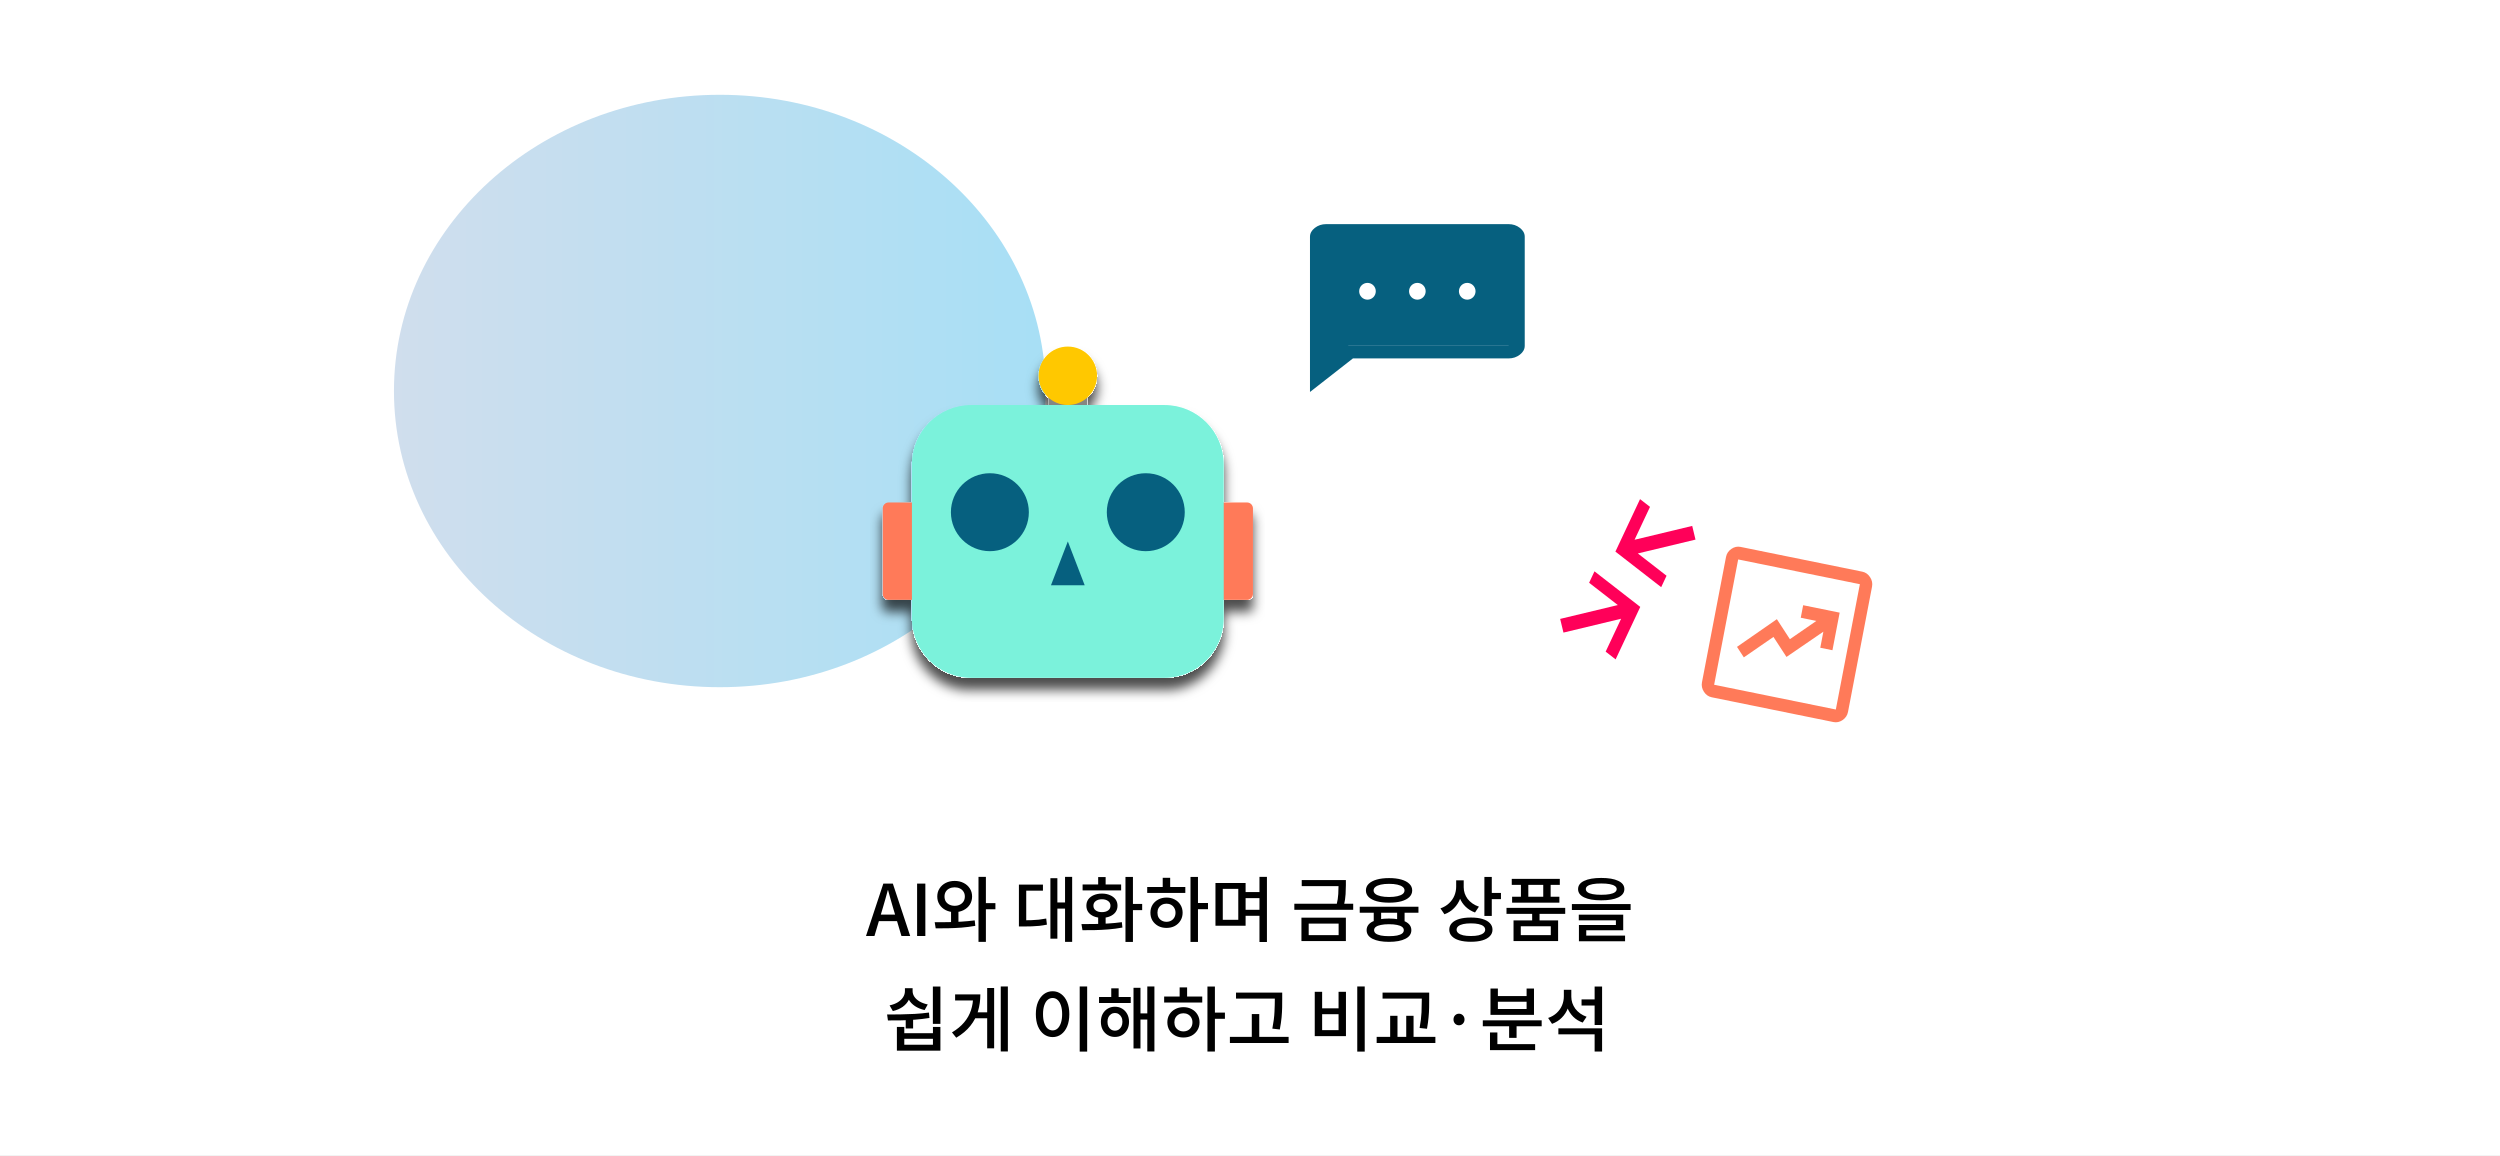
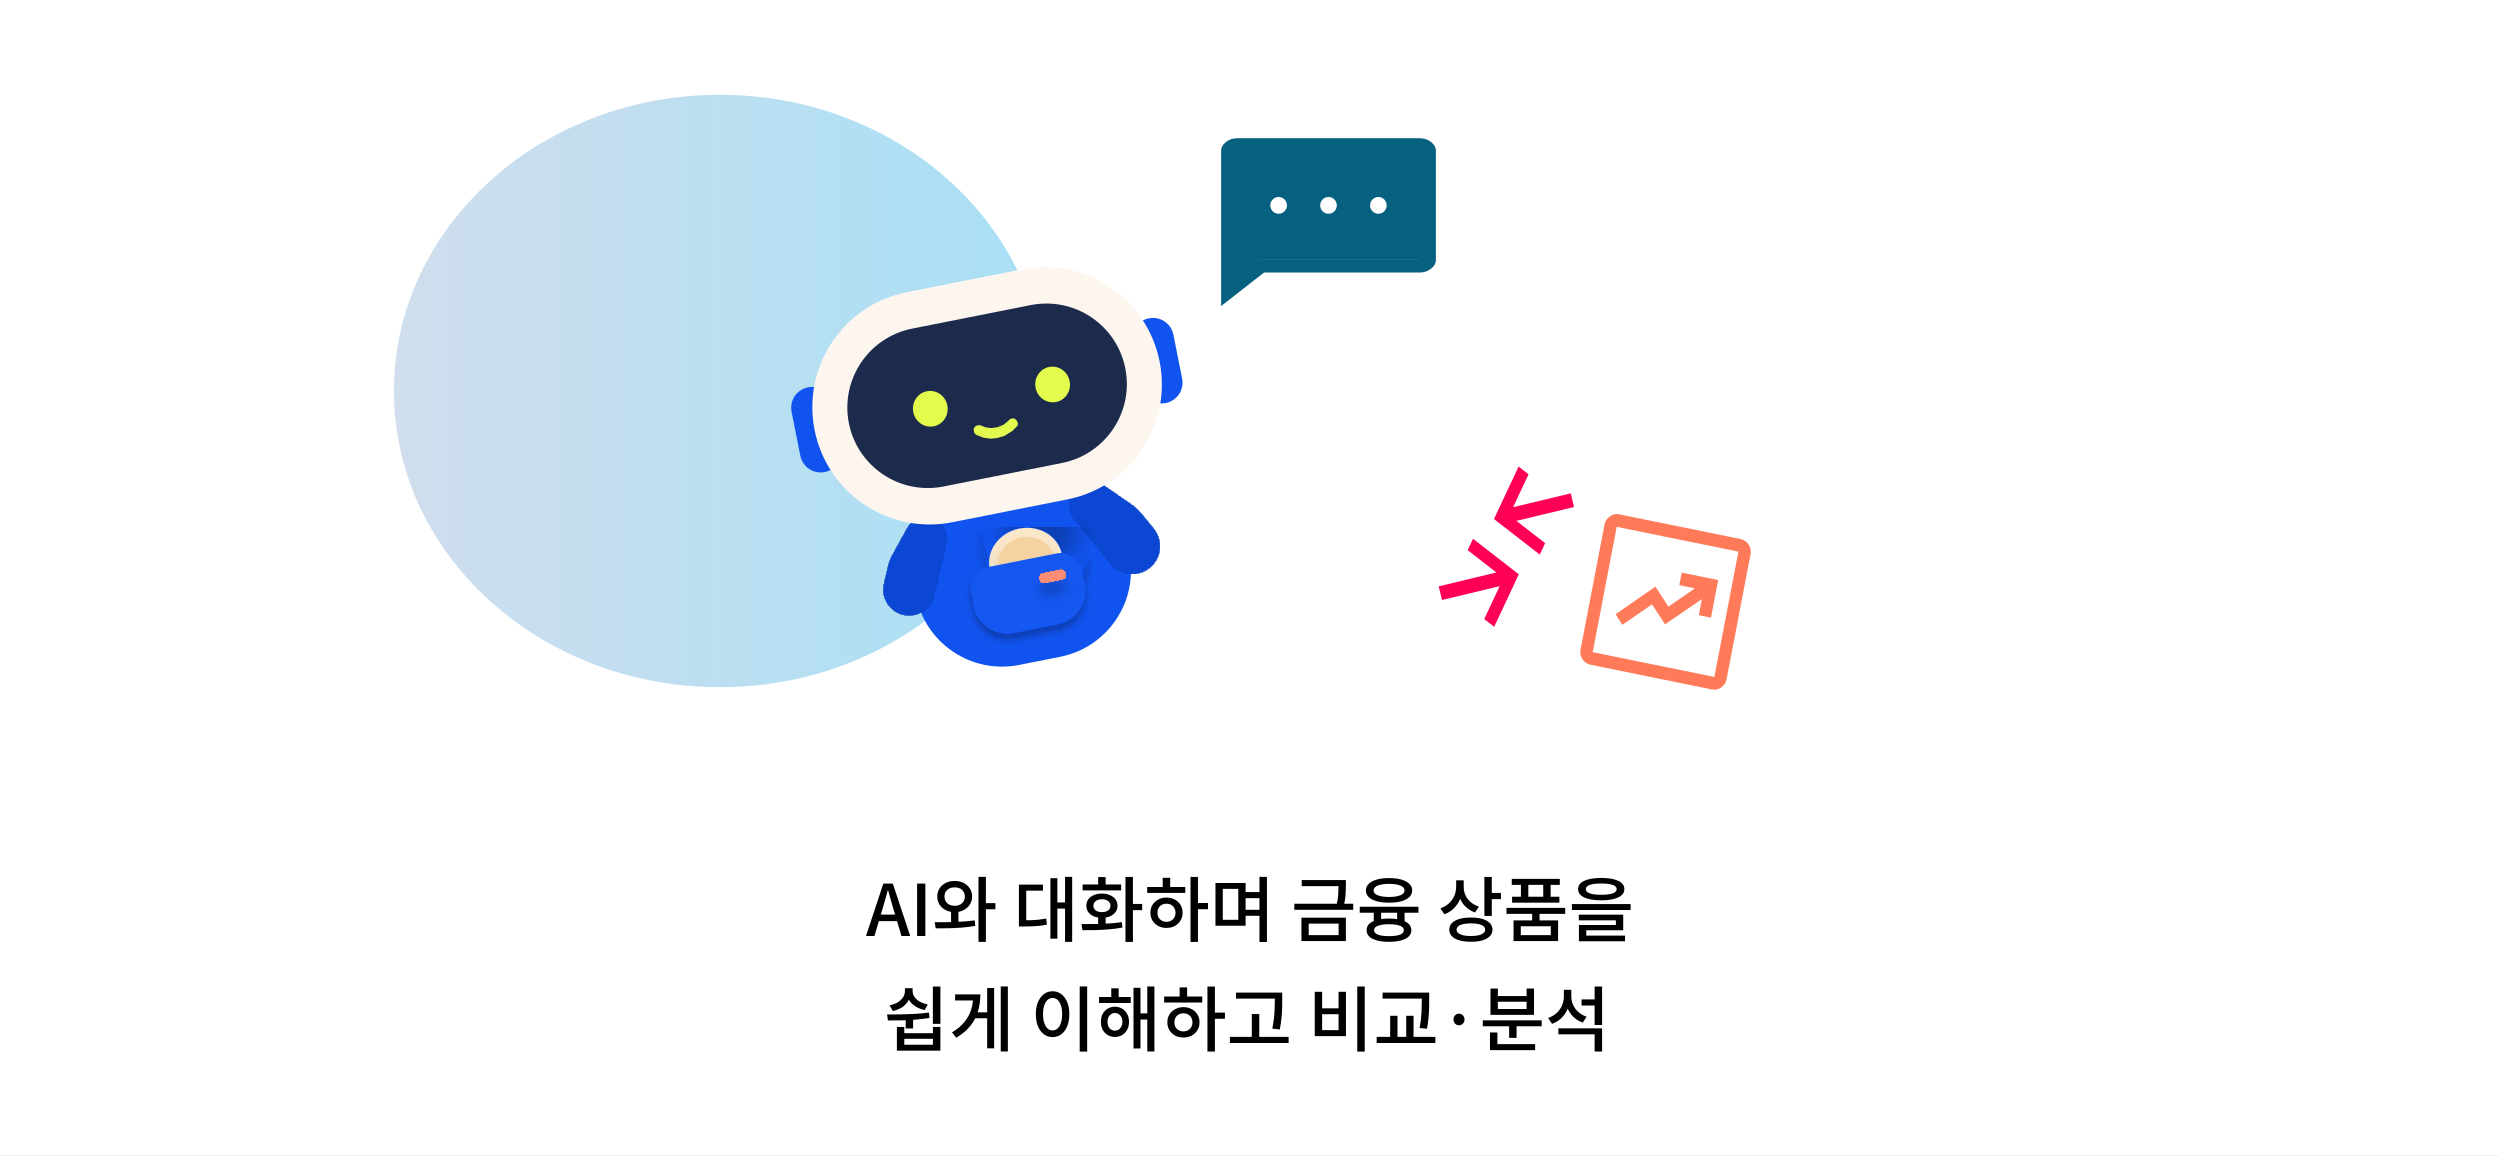
<svg xmlns="http://www.w3.org/2000/svg" width="844" height="390" viewBox="0 0 844 390" fill="none">
  <g clip-path="url(#clip0_927_488)">
    <rect width="390" height="844" transform="translate(0 390) rotate(-90)" fill="white" />
    <ellipse cx="243" cy="132" rx="100" ry="110" transform="rotate(90 243 132)" fill="url(#paint0_linear_927_488)" />
    <path d="M292.355 316L298.211 298.312L301.427 298.312L307.283 316L304.331 316L301.475 306.4C301.187 305.44 300.907 304.472 300.635 303.496C300.363 302.504 300.091 301.512 299.819 300.52L299.723 300.52C299.467 301.528 299.195 302.52 298.907 303.496C298.635 304.472 298.355 305.44 298.067 306.4L295.211 316L292.355 316ZM295.667 310.984L295.667 308.776L303.923 308.776L303.923 310.984L295.667 310.984ZM309.613 316L309.613 298.312L312.397 298.312L312.397 316L309.613 316ZM321.075 307.144L323.571 307.144L323.571 312.352L321.075 312.352L321.075 307.144ZM322.299 297.4C323.419 297.4 324.419 297.624 325.299 298.072C326.195 298.52 326.899 299.144 327.411 299.944C327.923 300.728 328.179 301.632 328.179 302.656C328.179 303.68 327.923 304.592 327.411 305.392C326.899 306.192 326.195 306.816 325.299 307.264C324.419 307.712 323.419 307.936 322.299 307.936C321.179 307.936 320.171 307.712 319.275 307.264C318.395 306.816 317.699 306.192 317.187 305.392C316.675 304.592 316.419 303.68 316.419 302.656C316.419 301.632 316.675 300.728 317.187 299.944C317.699 299.144 318.395 298.52 319.275 298.072C320.171 297.624 321.179 297.4 322.299 297.4ZM322.299 299.56C321.643 299.56 321.051 299.688 320.523 299.944C320.011 300.184 319.603 300.544 319.299 301.024C319.011 301.488 318.867 302.032 318.867 302.656C318.867 303.296 319.011 303.856 319.299 304.336C319.603 304.8 320.011 305.16 320.523 305.416C321.051 305.672 321.643 305.8 322.299 305.8C322.955 305.8 323.539 305.672 324.051 305.416C324.563 305.16 324.971 304.8 325.275 304.336C325.579 303.856 325.731 303.296 325.731 302.656C325.731 302.032 325.579 301.488 325.275 301.024C324.971 300.544 324.563 300.184 324.051 299.944C323.539 299.688 322.955 299.56 322.299 299.56ZM330.339 296.032L332.835 296.032L332.835 317.968L330.339 317.968L330.339 296.032ZM332.091 304.888L336.051 304.888L336.051 306.976L332.091 306.976L332.091 304.888ZM315.891 313.408L315.555 311.344C316.835 311.344 318.243 311.336 319.779 311.32C321.315 311.304 322.875 311.248 324.459 311.152C326.059 311.056 327.595 310.912 329.067 310.72L329.259 312.568C327.723 312.84 326.163 313.04 324.579 313.168C323.011 313.28 321.483 313.352 319.995 313.384C318.507 313.4 317.139 313.408 315.891 313.408ZM359.56 296.032L361.96 296.032L361.96 317.968L359.56 317.968L359.56 296.032ZM356.2 304.672L360.184 304.672L360.184 306.736L356.2 306.736L356.2 304.672ZM354.616 296.488L356.968 296.488L356.968 316.888L354.616 316.888L354.616 296.488ZM343.984 310.696L345.448 310.696C346.456 310.696 347.384 310.68 348.232 310.648C349.08 310.616 349.904 310.56 350.704 310.48C351.52 310.384 352.352 310.256 353.2 310.096L353.44 312.16C352.56 312.336 351.704 312.472 350.872 312.568C350.04 312.648 349.184 312.704 348.304 312.736C347.44 312.768 346.488 312.784 345.448 312.784L343.984 312.784L343.984 310.696ZM343.984 298.648L352.096 298.648L352.096 300.688L346.456 300.688L346.456 311.656L343.984 311.656L343.984 298.648ZM370.742 309.088L373.262 309.088L373.262 312.64L370.742 312.64L370.742 309.088ZM379.958 296.056L382.478 296.056L382.478 317.992L379.958 317.992L379.958 296.056ZM381.638 305.176L385.598 305.176L385.598 307.264L381.638 307.264L381.638 305.176ZM365.438 314.032L365.102 311.968C366.398 311.968 367.814 311.96 369.35 311.944C370.886 311.928 372.462 311.872 374.078 311.776C375.694 311.68 377.246 311.528 378.734 311.32L378.926 313.144C377.374 313.432 375.798 313.64 374.198 313.768C372.598 313.896 371.054 313.976 369.566 314.008C368.078 314.024 366.702 314.032 365.438 314.032ZM365.486 298.6L378.494 298.6L378.494 300.592L365.486 300.592L365.486 298.6ZM372.014 301.672C373.038 301.672 373.942 301.848 374.726 302.2C375.526 302.536 376.15 303.008 376.598 303.616C377.046 304.224 377.27 304.944 377.27 305.776C377.27 306.592 377.046 307.312 376.598 307.936C376.15 308.544 375.526 309.016 374.726 309.352C373.942 309.688 373.038 309.856 372.014 309.856C370.974 309.856 370.054 309.688 369.254 309.352C368.47 309.016 367.854 308.544 367.406 307.936C366.974 307.312 366.758 306.592 366.758 305.776C366.758 304.944 366.974 304.224 367.406 303.616C367.854 303.008 368.47 302.536 369.254 302.2C370.054 301.848 370.974 301.672 372.014 301.672ZM372.014 303.592C371.15 303.592 370.454 303.792 369.926 304.192C369.398 304.576 369.134 305.104 369.134 305.776C369.134 306.448 369.398 306.976 369.926 307.36C370.454 307.744 371.15 307.936 372.014 307.936C372.878 307.936 373.574 307.744 374.102 307.36C374.63 306.976 374.894 306.448 374.894 305.776C374.894 305.104 374.63 304.576 374.102 304.192C373.574 303.792 372.878 303.592 372.014 303.592ZM370.742 296.104L373.262 296.104L373.262 300.016L370.742 300.016L370.742 296.104ZM401.916 296.056L404.436 296.056L404.436 317.992L401.916 317.992L401.916 296.056ZM403.86 304.864L407.82 304.864L407.82 306.952L403.86 306.952L403.86 304.864ZM387.3 299.44L400.164 299.44L400.164 301.456L387.3 301.456L387.3 299.44ZM393.828 303.016C394.868 303.016 395.796 303.24 396.612 303.688C397.428 304.12 398.068 304.72 398.532 305.488C399.012 306.256 399.252 307.136 399.252 308.128C399.252 309.136 399.012 310.024 398.532 310.792C398.068 311.56 397.428 312.168 396.612 312.616C395.796 313.048 394.86 313.264 393.804 313.264C392.764 313.264 391.836 313.048 391.02 312.616C390.204 312.168 389.556 311.56 389.076 310.792C388.612 310.024 388.38 309.136 388.38 308.128C388.38 307.136 388.612 306.256 389.076 305.488C389.556 304.72 390.204 304.12 391.02 303.688C391.836 303.24 392.772 303.016 393.828 303.016ZM393.804 305.08C393.228 305.08 392.708 305.208 392.244 305.464C391.78 305.72 391.412 306.08 391.14 306.544C390.884 306.992 390.756 307.52 390.756 308.128C390.756 308.752 390.884 309.296 391.14 309.76C391.412 310.208 391.78 310.56 392.244 310.816C392.708 311.072 393.228 311.2 393.804 311.2C394.396 311.2 394.916 311.072 395.364 310.816C395.828 310.56 396.188 310.208 396.444 309.76C396.716 309.296 396.852 308.752 396.852 308.128C396.852 307.52 396.716 306.992 396.444 306.544C396.188 306.08 395.828 305.72 395.364 305.464C394.916 305.208 394.396 305.08 393.804 305.08ZM392.532 296.344L395.052 296.344L395.052 300.28L392.532 300.28L392.532 296.344ZM419.675 301.168L426.107 301.168L426.107 303.208L419.675 303.208L419.675 301.168ZM419.675 307.144L426.107 307.144L426.107 309.184L419.675 309.184L419.675 307.144ZM410.339 298.096L420.515 298.096L420.515 312.52L410.339 312.52L410.339 298.096ZM418.043 300.088L412.811 300.088L412.811 310.528L418.043 310.528L418.043 300.088ZM425.195 296.032L427.715 296.032L427.715 318.016L425.195 318.016L425.195 296.032ZM439.463 297.112L453.479 297.112L453.479 299.152L439.463 299.152L439.463 297.112ZM436.967 305.104L456.839 305.104L456.839 307.144L436.967 307.144L436.967 305.104ZM451.895 297.112L454.367 297.112L454.367 298.792C454.367 299.736 454.335 300.76 454.271 301.864C454.223 302.952 454.031 304.232 453.695 305.704L451.199 305.632C451.551 304.176 451.751 302.904 451.799 301.816C451.863 300.728 451.895 299.72 451.895 298.792L451.895 297.112ZM439.367 309.808L454.367 309.808L454.367 317.704L439.367 317.704L439.367 309.808ZM451.919 311.8L441.815 311.8L441.815 315.712L451.919 315.712L451.919 311.8ZM463.773 307.216L466.269 307.216L466.269 311.56L463.773 311.56L463.773 307.216ZM471.669 307.216L474.189 307.216L474.189 311.56L471.669 311.56L471.669 307.216ZM459.045 306.112L478.869 306.112L478.869 308.128L459.045 308.128L459.045 306.112ZM468.909 310.096C471.277 310.096 473.125 310.44 474.453 311.128C475.797 311.8 476.469 312.768 476.469 314.032C476.469 315.296 475.797 316.264 474.453 316.936C473.125 317.624 471.277 317.968 468.909 317.968C466.557 317.968 464.709 317.624 463.365 316.936C462.037 316.264 461.373 315.296 461.373 314.032C461.373 312.768 462.037 311.8 463.365 311.128C464.709 310.44 466.557 310.096 468.909 310.096ZM468.909 312.016C467.853 312.016 466.949 312.096 466.197 312.256C465.445 312.4 464.869 312.624 464.469 312.928C464.085 313.216 463.893 313.584 463.893 314.032C463.893 314.48 464.085 314.856 464.469 315.16C464.869 315.448 465.445 315.672 466.197 315.832C466.949 315.976 467.853 316.048 468.909 316.048C469.997 316.048 470.909 315.976 471.645 315.832C472.397 315.672 472.965 315.448 473.349 315.16C473.733 314.856 473.925 314.48 473.925 314.032C473.925 313.584 473.733 313.216 473.349 312.928C472.965 312.624 472.397 312.4 471.645 312.256C470.909 312.096 469.997 312.016 468.909 312.016ZM468.957 296.44C470.557 296.44 471.941 296.608 473.109 296.944C474.277 297.28 475.173 297.76 475.797 298.384C476.437 298.992 476.757 299.736 476.757 300.616C476.757 301.48 476.437 302.224 475.797 302.848C475.173 303.456 474.277 303.928 473.109 304.264C471.941 304.584 470.557 304.744 468.957 304.744C467.357 304.744 465.965 304.584 464.781 304.264C463.613 303.928 462.709 303.456 462.069 302.848C461.445 302.224 461.133 301.48 461.133 300.616C461.133 299.736 461.445 298.992 462.069 298.384C462.709 297.76 463.613 297.28 464.781 296.944C465.965 296.608 467.357 296.44 468.957 296.44ZM468.957 298.384C467.869 298.384 466.933 298.472 466.149 298.648C465.365 298.824 464.765 299.08 464.349 299.416C463.933 299.736 463.725 300.136 463.725 300.616C463.725 301.08 463.933 301.48 464.349 301.816C464.765 302.136 465.365 302.384 466.149 302.56C466.933 302.736 467.869 302.824 468.957 302.824C470.045 302.824 470.973 302.736 471.741 302.56C472.525 302.384 473.125 302.136 473.541 301.816C473.957 301.48 474.165 301.08 474.165 300.616C474.165 300.136 473.957 299.736 473.541 299.416C473.125 299.08 472.525 298.824 471.741 298.648C470.973 298.472 470.045 298.384 468.957 298.384ZM491.602 297.208L493.69 297.208L493.69 299.32C493.69 300.744 493.45 302.08 492.97 303.328C492.506 304.56 491.818 305.64 490.906 306.568C490.01 307.496 488.922 308.192 487.642 308.656L486.298 306.664C487.45 306.264 488.418 305.688 489.202 304.936C490.002 304.184 490.602 303.328 491.002 302.368C491.402 301.392 491.602 300.376 491.602 299.32L491.602 297.208ZM492.106 297.208L494.146 297.208L494.146 299.536C494.146 300.24 494.258 300.928 494.482 301.6C494.706 302.256 495.034 302.88 495.466 303.472C495.914 304.048 496.458 304.56 497.098 305.008C497.738 305.456 498.466 305.816 499.282 306.088L497.962 308.056C496.73 307.608 495.674 306.96 494.794 306.112C493.93 305.264 493.266 304.28 492.802 303.16C492.338 302.024 492.106 300.816 492.106 299.536L492.106 297.208ZM501.13 296.056L503.626 296.056L503.626 309.208L501.13 309.208L501.13 296.056ZM502.954 301.456L506.722 301.456L506.722 303.544L502.954 303.544L502.954 301.456ZM496.57 309.76C498.09 309.76 499.386 309.92 500.458 310.24C501.546 310.56 502.386 311.032 502.978 311.656C503.57 312.264 503.866 313 503.866 313.864C503.866 314.712 503.57 315.44 502.978 316.048C502.386 316.672 501.546 317.144 500.458 317.464C499.386 317.784 498.09 317.944 496.57 317.944C495.066 317.944 493.762 317.784 492.658 317.464C491.57 317.144 490.73 316.672 490.138 316.048C489.562 315.44 489.274 314.712 489.274 313.864C489.274 313 489.562 312.264 490.138 311.656C490.73 311.032 491.57 310.56 492.658 310.24C493.762 309.92 495.066 309.76 496.57 309.76ZM496.57 311.728C495.562 311.728 494.698 311.808 493.978 311.968C493.258 312.128 492.706 312.368 492.322 312.688C491.938 313.008 491.746 313.4 491.746 313.864C491.746 314.312 491.938 314.696 492.322 315.016C492.706 315.336 493.258 315.584 493.978 315.76C494.698 315.92 495.562 316 496.57 316C497.594 316 498.458 315.92 499.162 315.76C499.882 315.584 500.434 315.336 500.818 315.016C501.202 314.696 501.394 314.312 501.394 313.864C501.394 313.4 501.202 313.008 500.818 312.688C500.434 312.368 499.882 312.128 499.162 311.968C498.458 311.808 497.594 311.728 496.57 311.728ZM517.256 307.888L519.752 307.888L519.752 311.464L517.256 311.464L517.256 307.888ZM508.592 306.496L528.416 306.496L528.416 308.512L508.592 308.512L508.592 306.496ZM510.368 296.704L526.592 296.704L526.592 298.72L510.368 298.72L510.368 296.704ZM510.488 302.728L526.448 302.728L526.448 304.744L510.488 304.744L510.488 302.728ZM513.464 297.496L515.96 297.496L515.96 304.048L513.464 304.048L513.464 297.496ZM521 297.496L523.496 297.496L523.496 304.048L521 304.048L521 297.496ZM510.968 310.72L526.016 310.72L526.016 317.704L510.968 317.704L510.968 310.72ZM523.544 312.712L513.416 312.712L513.416 315.712L523.544 315.712L523.544 312.712ZM540.582 296.392C543.046 296.392 544.958 296.72 546.318 297.376C547.694 298.016 548.382 298.944 548.382 300.16C548.382 301.376 547.694 302.312 546.318 302.968C544.958 303.624 543.046 303.952 540.582 303.952C538.118 303.952 536.198 303.624 534.822 302.968C533.446 302.312 532.758 301.376 532.758 300.16C532.758 298.944 533.446 298.016 534.822 297.376C536.198 296.72 538.118 296.392 540.582 296.392ZM540.558 298.264C539.438 298.264 538.486 298.336 537.702 298.48C536.934 298.624 536.35 298.84 535.95 299.128C535.566 299.4 535.374 299.744 535.374 300.16C535.374 300.576 535.566 300.928 535.95 301.216C536.35 301.504 536.934 301.72 537.702 301.864C538.486 302.008 539.438 302.08 540.558 302.08C541.71 302.08 542.67 302.008 543.438 301.864C544.206 301.72 544.79 301.504 545.19 301.216C545.59 300.928 545.79 300.576 545.79 300.16C545.79 299.744 545.59 299.4 545.19 299.128C544.79 298.84 544.206 298.624 543.438 298.48C542.67 298.336 541.71 298.264 540.558 298.264ZM530.67 305.224L550.494 305.224L550.494 307.216L530.67 307.216L530.67 305.224ZM532.998 308.8L547.998 308.8L547.998 314.056L535.518 314.056L535.518 316.384L533.046 316.384L533.046 312.28L545.526 312.28L545.526 310.696L532.998 310.696L532.998 308.8ZM533.046 315.856L548.622 315.856L548.622 317.776L533.046 317.776L533.046 315.856Z" fill="black" />
    <path d="M305.768 343.28L308.264 343.28L308.264 347.216L305.768 347.216L305.768 343.28ZM302.792 346.688L305.288 346.688L305.288 348.8L314.96 348.8L314.96 346.688L317.48 346.688L317.48 354.704L302.792 354.704L302.792 346.688ZM305.288 350.696L305.288 352.712L314.96 352.712L314.96 350.696L305.288 350.696ZM314.936 333.056L317.48 333.056L317.48 345.656L314.936 345.656L314.936 333.056ZM299.768 344.504L299.48 342.488C300.84 342.488 302.312 342.48 303.896 342.464C305.496 342.432 307.128 342.376 308.792 342.296C310.456 342.2 312.064 342.048 313.616 341.84L313.784 343.664C312.184 343.92 310.56 344.112 308.912 344.24C307.264 344.368 305.656 344.448 304.088 344.48C302.536 344.496 301.096 344.504 299.768 344.504ZM305.504 333.608L307.52 333.608L307.52 334.592C307.52 335.664 307.28 336.656 306.8 337.568C306.336 338.48 305.648 339.264 304.736 339.92C303.824 340.56 302.72 341.032 301.424 341.336L300.32 339.416C301.44 339.176 302.384 338.816 303.152 338.336C303.92 337.84 304.504 337.272 304.904 336.632C305.304 335.992 305.504 335.312 305.504 334.592L305.504 333.608ZM306.08 333.608L308.096 333.608L308.096 334.592C308.096 335.264 308.296 335.904 308.696 336.512C309.112 337.12 309.696 337.648 310.448 338.096C311.216 338.544 312.136 338.88 313.208 339.104L312.152 341C310.888 340.712 309.8 340.264 308.888 339.656C307.976 339.048 307.28 338.312 306.8 337.448C306.32 336.568 306.08 335.616 306.08 334.592L306.08 333.608ZM337.854 333.032L340.254 333.032L340.254 354.968L337.854 354.968L337.854 333.032ZM328.71 341.768L333.846 341.768L333.846 343.76L328.71 343.76L328.71 341.768ZM333.27 333.56L335.622 333.56L335.622 353.912L333.27 353.912L333.27 333.56ZM328.542 335.72L330.966 335.72C330.966 337.72 330.702 339.608 330.174 341.384C329.662 343.16 328.806 344.8 327.606 346.304C326.422 347.808 324.83 349.152 322.83 350.336L321.39 348.536C323.086 347.528 324.454 346.4 325.494 345.152C326.55 343.904 327.318 342.536 327.798 341.048C328.294 339.56 328.542 337.952 328.542 336.224L328.542 335.72ZM322.446 335.72L329.382 335.72L329.382 337.76L322.446 337.76L322.446 335.72ZM364.507 333.032L367.027 333.032L367.027 355.016L364.507 355.016L364.507 333.032ZM355.363 334.64C356.451 334.64 357.419 334.96 358.267 335.6C359.131 336.24 359.803 337.136 360.283 338.288C360.763 339.44 361.003 340.8 361.003 342.368C361.003 343.952 360.763 345.328 360.283 346.496C359.803 347.648 359.131 348.544 358.267 349.184C357.419 349.808 356.451 350.12 355.363 350.12C354.275 350.12 353.299 349.808 352.435 349.184C351.587 348.544 350.915 347.648 350.419 346.496C349.939 345.328 349.699 343.952 349.699 342.368C349.699 340.8 349.939 339.44 350.419 338.288C350.915 337.136 351.587 336.24 352.435 335.6C353.299 334.96 354.275 334.64 355.363 334.64ZM355.363 336.92C354.723 336.92 354.155 337.136 353.659 337.568C353.179 338 352.803 338.624 352.531 339.44C352.259 340.256 352.123 341.232 352.123 342.368C352.123 343.52 352.259 344.504 352.531 345.32C352.803 346.136 353.179 346.768 353.659 347.216C354.155 347.648 354.723 347.864 355.363 347.864C356.003 347.864 356.563 347.648 357.043 347.216C357.523 346.768 357.899 346.136 358.171 345.32C358.443 344.504 358.579 343.52 358.579 342.368C358.579 341.232 358.443 340.256 358.171 339.44C357.899 338.624 357.523 338 357.043 337.568C356.563 337.136 356.003 336.92 355.363 336.92ZM371.033 336.584L381.737 336.584L381.737 338.624L371.033 338.624L371.033 336.584ZM376.385 339.872C377.313 339.872 378.129 340.088 378.833 340.52C379.553 340.952 380.121 341.552 380.537 342.32C380.953 343.072 381.161 343.952 381.161 344.96C381.161 345.968 380.953 346.856 380.537 347.624C380.121 348.392 379.553 348.992 378.833 349.424C378.129 349.856 377.313 350.072 376.385 350.072C375.489 350.072 374.681 349.856 373.961 349.424C373.241 348.992 372.673 348.392 372.257 347.624C371.857 346.856 371.657 345.968 371.657 344.96C371.657 343.952 371.857 343.072 372.257 342.32C372.673 341.552 373.241 340.952 373.961 340.52C374.681 340.088 375.489 339.872 376.385 339.872ZM376.409 341.984C375.929 341.984 375.497 342.112 375.113 342.368C374.729 342.608 374.425 342.952 374.201 343.4C373.993 343.832 373.889 344.352 373.889 344.96C373.889 345.568 373.993 346.096 374.201 346.544C374.425 346.992 374.729 347.344 375.113 347.6C375.497 347.84 375.929 347.96 376.409 347.96C376.889 347.96 377.313 347.84 377.681 347.6C378.065 347.344 378.369 346.992 378.593 346.544C378.817 346.096 378.929 345.568 378.929 344.96C378.929 344.352 378.817 343.832 378.593 343.4C378.369 342.952 378.065 342.608 377.681 342.368C377.313 342.112 376.889 341.984 376.409 341.984ZM387.329 333.032L389.729 333.032L389.729 354.968L387.329 354.968L387.329 333.032ZM384.233 342.128L388.121 342.128L388.121 344.192L384.233 344.192L384.233 342.128ZM382.673 333.488L385.025 333.488L385.025 353.96L382.673 353.96L382.673 333.488ZM375.161 333.656L377.657 333.656L377.657 337.856L375.161 337.856L375.161 333.656ZM407.631 333.056L410.151 333.056L410.151 354.992L407.631 354.992L407.631 333.056ZM409.575 341.864L413.535 341.864L413.535 343.952L409.575 343.952L409.575 341.864ZM393.015 336.44L405.879 336.44L405.879 338.456L393.015 338.456L393.015 336.44ZM399.543 340.016C400.583 340.016 401.511 340.24 402.327 340.688C403.143 341.12 403.783 341.72 404.247 342.488C404.727 343.256 404.967 344.136 404.967 345.128C404.967 346.136 404.727 347.024 404.247 347.792C403.783 348.56 403.143 349.168 402.327 349.616C401.511 350.048 400.575 350.264 399.519 350.264C398.479 350.264 397.551 350.048 396.735 349.616C395.919 349.168 395.271 348.56 394.791 347.792C394.327 347.024 394.095 346.136 394.095 345.128C394.095 344.136 394.327 343.256 394.791 342.488C395.271 341.72 395.919 341.12 396.735 340.688C397.551 340.24 398.487 340.016 399.543 340.016ZM399.519 342.08C398.943 342.08 398.423 342.208 397.959 342.464C397.495 342.72 397.127 343.08 396.855 343.544C396.599 343.992 396.471 344.52 396.471 345.128C396.471 345.752 396.599 346.296 396.855 346.76C397.127 347.208 397.495 347.56 397.959 347.816C398.423 348.072 398.943 348.2 399.519 348.2C400.111 348.2 400.631 348.072 401.079 347.816C401.543 347.56 401.903 347.208 402.159 346.76C402.431 346.296 402.567 345.752 402.567 345.128C402.567 344.52 402.431 343.992 402.159 343.544C401.903 343.08 401.543 342.72 401.079 342.464C400.631 342.208 400.111 342.08 399.519 342.08ZM398.247 333.344L400.767 333.344L400.767 337.28L398.247 337.28L398.247 333.344ZM417.277 335.096L431.293 335.096L431.293 337.136L417.277 337.136L417.277 335.096ZM415.213 350.048L435.037 350.048L435.037 352.112L415.213 352.112L415.213 350.048ZM422.605 342.344L425.125 342.344L425.125 351.056L422.605 351.056L422.605 342.344ZM430.381 335.096L432.877 335.096L432.877 337.232C432.877 338.144 432.869 339.104 432.853 340.112C432.837 341.12 432.773 342.232 432.661 343.448C432.549 344.664 432.349 346.032 432.061 347.552L429.541 347.264C429.957 345.12 430.197 343.24 430.261 341.624C430.341 340.008 430.381 338.544 430.381 337.232L430.381 335.096ZM458.21 333.032L460.73 333.032L460.73 355.016L458.21 355.016L458.21 333.032ZM443.858 334.832L446.354 334.832L446.354 340.424L451.898 340.424L451.898 334.832L454.394 334.832L454.394 349.808L443.858 349.808L443.858 334.832ZM446.354 342.392L446.354 347.768L451.898 347.768L451.898 342.392L446.354 342.392ZM466.752 335.096L480.768 335.096L480.768 337.136L466.752 337.136L466.752 335.096ZM464.76 350.048L484.584 350.048L484.584 352.112L464.76 352.112L464.76 350.048ZM469.32 342.944L471.792 342.944L471.792 350.744L469.32 350.744L469.32 342.944ZM480 335.096L482.496 335.096L482.496 337.376C482.496 338.288 482.488 339.24 482.472 340.232C482.456 341.224 482.392 342.296 482.28 343.448C482.184 344.6 482.008 345.888 481.752 347.312L479.256 347.048C479.624 345.032 479.84 343.256 479.904 341.72C479.968 340.168 480 338.72 480 337.376L480 335.096ZM474.744 342.944L477.216 342.944L477.216 350.744L474.744 350.744L474.744 342.944ZM492.55 346.136C492.038 346.136 491.598 345.952 491.23 345.584C490.878 345.2 490.702 344.736 490.702 344.192C490.702 343.616 490.878 343.144 491.23 342.776C491.598 342.408 492.038 342.224 492.55 342.224C493.062 342.224 493.502 342.408 493.87 342.776C494.238 343.144 494.422 343.616 494.422 344.192C494.422 344.736 494.238 345.2 493.87 345.584C493.502 345.952 493.062 346.136 492.55 346.136ZM500.596 344.456L520.468 344.456L520.468 346.472L500.596 346.472L500.596 344.456ZM509.476 345.512L511.996 345.512L511.996 350.384L509.476 350.384L509.476 345.512ZM503.02 352.496L518.26 352.496L518.26 354.536L503.02 354.536L503.02 352.496ZM503.02 348.56L505.516 348.56L505.516 353.312L503.02 353.312L503.02 348.56ZM503.188 333.728L505.684 333.728L505.684 336.272L515.38 336.272L515.38 333.728L517.876 333.728L517.876 342.608L503.188 342.608L503.188 333.728ZM505.684 338.192L505.684 340.64L515.38 340.64L515.38 338.192L505.684 338.192ZM533.93 337.4L538.802 337.4L538.802 339.464L533.93 339.464L533.93 337.4ZM527.954 334.16L530.018 334.16L530.018 336.344C530.018 337.768 529.786 339.104 529.322 340.352C528.858 341.584 528.17 342.656 527.258 343.568C526.362 344.48 525.266 345.176 523.97 345.656L522.65 343.664C523.802 343.264 524.77 342.696 525.554 341.96C526.354 341.208 526.954 340.352 527.354 339.392C527.754 338.432 527.954 337.416 527.954 336.344L527.954 334.16ZM528.458 334.16L530.474 334.16L530.474 336.488C530.474 337.208 530.586 337.912 530.81 338.6C531.05 339.288 531.386 339.936 531.818 340.544C532.266 341.136 532.81 341.664 533.45 342.128C534.09 342.592 534.818 342.968 535.634 343.256L534.314 345.224C533.066 344.776 532.002 344.12 531.122 343.256C530.258 342.376 529.594 341.36 529.13 340.208C528.682 339.04 528.458 337.8 528.458 336.488L528.458 334.16ZM526.106 347.168L540.866 347.168L540.866 354.992L538.346 354.992L538.346 349.184L526.106 349.184L526.106 347.168ZM538.346 333.056L540.866 333.056L540.866 346.04L538.346 346.04L538.346 333.056Z" fill="black" />
-     <g filter="url(#filter0_d_927_488)">
-       <rect x="409.842" y="169.631" width="13.158" height="32.895" rx="2" fill="#FF7A59" />
-       <rect x="298" y="169.631" width="13.158" height="32.895" rx="2" fill="#FF7A59" />
-       <rect x="353.921" y="133.447" width="13.158" height="16.447" fill="#858683" />
-       <rect x="307.869" y="136.737" width="105.263" height="92.105" rx="20" fill="#7BF2DB" />
-       <circle cx="334.184" cy="172.921" r="13.158" fill="#06607F" />
-       <circle cx="386.816" cy="172.921" r="13.158" fill="#06607F" />
-       <path d="M360.5 182.789L366.197 197.592H354.802L360.5 182.789Z" fill="#06607F" />
-       <circle cx="360.5" cy="126.868" r="9.868" fill="#FFC800" />
+     <path d="M504.435 211.606L501.071 208.994L506.286 197.887L486.822 202.563L485.712 197.943L505.176 193.268L495.485 185.742L497.296 181.886L512.753 193.891L504.435 211.606ZM519.817 187.226L504.36 175.222L512.678 157.507L516.042 160.119L510.827 171.225L530.291 166.55L531.401 171.17L511.936 175.845L521.627 183.371L519.817 187.226Z" fill="#FF0059" />
+     <path d="M547.719 210.93L557.722 204.028L562.117 210.783L574.567 202.254L573.525 207.683L577.634 208.519L580.069 195.827L567.745 193.319L566.933 197.55L572.205 198.623L563.267 204.79L558.872 198.034L545.411 207.384L547.719 210.93ZM536.881 224.404C535.786 224.181 534.908 223.563 534.249 222.549C533.59 221.536 533.368 220.465 533.585 219.337L541.702 177.03C541.918 175.902 542.519 174.998 543.503 174.319C544.487 173.64 545.526 173.412 546.622 173.635L587.702 181.995C588.798 182.218 589.675 182.836 590.335 183.849C590.994 184.863 591.215 185.933 590.999 187.061L582.882 229.368C582.665 230.497 582.065 231.4 581.081 232.079C580.097 232.758 579.057 232.986 577.962 232.763L536.881 224.404ZM537.693 220.173L578.774 228.533L586.891 186.226L545.81 177.866L537.693 220.173Z" fill="#FF7A59" />
+     <path d="M435.314 71.14C436.009 70.597 436.356 69.924 436.356 69.121C436.356 68.318 436.009 67.645 435.314 67.102C434.619 66.559 433.758 66.287 432.731 66.287C431.704 66.287 430.843 66.559 430.148 67.102C429.454 67.645 429.106 68.318 429.106 69.121C429.106 69.924 429.454 70.597 430.148 71.14C430.843 71.683 431.704 71.954 432.731 71.954C433.758 71.954 434.619 71.683 435.314 71.14ZM451.355 71.14C452.049 70.597 452.397 69.924 452.397 69.121C452.397 68.318 452.049 67.645 451.355 67.102C450.66 66.559 449.799 66.287 448.772 66.287C447.745 66.287 446.884 66.559 446.189 67.102C445.494 67.645 445.147 68.318 445.147 69.121C445.147 69.924 445.494 70.597 446.189 71.14C446.884 71.683 447.745 71.954 448.772 71.954C449.799 71.954 450.66 71.683 451.355 71.14ZM466.761 71.14C467.456 70.597 467.803 69.924 467.803 69.121C467.803 68.318 467.456 67.645 466.761 67.102C466.066 66.559 465.205 66.287 464.178 66.287C463.151 66.287 462.29 66.559 461.595 67.102C460.901 67.645 460.553 68.318 460.553 69.121C460.553 69.924 460.901 70.597 461.595 71.14C462.29 71.683 463.151 71.954 464.178 71.954C465.205 71.954 466.066 71.683 466.761 71.14ZM412.25 103.333V50.917C412.25 49.783 412.794 48.792 413.881 47.942C414.969 47.092 416.237 46.667 417.687 46.667H479.312C480.762 46.667 482.031 47.092 483.119 47.942C484.206 48.792 484.75 49.783 484.75 50.917V87.75C484.75 88.883 484.206 89.875 483.119 90.725C482.031 91.575 480.762 92 479.312 92H426.75L412.25 103.333ZM424.394 87.75H479.312V50.917H417.687V93.417L424.394 87.75Z" fill="#06607F" />
+     <rect x="414.823" y="49.5" width="65.952" height="38.25" fill="#06607F" />
+     <path d="M416.785 87.279L425.609 87.171L417.349 96.17L416.785 87.279Z" fill="#06607F" />
+     <ellipse cx="431.661" cy="69.333" rx="2.806" ry="2.833" fill="white" />
+     <ellipse cx="448.5" cy="69.333" rx="2.806" ry="2.833" fill="white" />
+     <ellipse cx="465.339" cy="69.333" rx="2.806" ry="2.833" fill="white" />
+     <rect x="303.45" y="172.102" width="73.437" height="59.288" rx="29.644" transform="rotate(-11.2275 303.45 172.102)" fill="#1153EE" />
+     <g filter="url(#filter0_i_927_488)">
+       <path d="M319.438 183.378C320.323 179.512 317.87 175.67 313.99 174.846C310.94 174.198 307.824 175.615 306.308 178.34L301.307 187.329C300.646 188.517 300.154 189.791 299.844 191.115L298.446 197.079C297.329 201.846 300.363 206.596 305.158 207.588C309.795 208.547 314.348 205.622 315.404 201.006L319.438 183.378Z" fill="#1153EE" />
    </g>
-     <path d="M545.435 222.606L542.071 219.994L547.286 208.887L527.822 213.563L526.712 208.943L546.176 204.268L536.485 196.742L538.296 192.886L553.753 204.891L545.435 222.606ZM560.817 198.226L545.36 186.222L553.678 168.507L557.042 171.119L551.827 182.225L571.291 177.55L572.401 182.17L552.936 186.845L562.627 194.371L560.817 198.226Z" fill="#FF0059" />
-     <path d="M588.719 221.93L598.722 215.028L603.117 221.783L615.567 213.254L614.525 218.683L618.634 219.519L621.069 206.827L608.745 204.319L607.933 208.55L613.205 209.623L604.267 215.79L599.872 209.034L586.411 218.384L588.719 221.93ZM577.881 235.404C576.786 235.181 575.908 234.563 575.249 233.549C574.59 232.536 574.368 231.465 574.585 230.337L582.702 188.03C582.918 186.902 583.519 185.998 584.503 185.319C585.487 184.64 586.526 184.412 587.622 184.635L628.702 192.995C629.798 193.218 630.675 193.836 631.335 194.849C631.994 195.863 632.215 196.933 631.999 198.061L623.882 240.368C623.665 241.497 623.065 242.4 622.081 243.079C621.097 243.758 620.057 243.986 618.962 243.763L577.881 235.404ZM578.693 231.173L619.774 239.533L627.891 197.226L586.81 188.866L578.693 231.173Z" fill="#FF7A59" />
-     <path d="M465.314 100.14C466.009 99.597 466.356 98.924 466.356 98.121C466.356 97.318 466.009 96.645 465.314 96.102C464.619 95.559 463.758 95.287 462.731 95.287C461.704 95.287 460.843 95.559 460.148 96.102C459.454 96.645 459.106 97.318 459.106 98.121C459.106 98.924 459.454 99.597 460.148 100.14C460.843 100.683 461.704 100.954 462.731 100.954C463.758 100.954 464.619 100.683 465.314 100.14ZM481.355 100.14C482.049 99.597 482.397 98.924 482.397 98.121C482.397 97.318 482.049 96.645 481.355 96.102C480.66 95.559 479.799 95.287 478.772 95.287C477.745 95.287 476.884 95.559 476.189 96.102C475.494 96.645 475.147 97.318 475.147 98.121C475.147 98.924 475.494 99.597 476.189 100.14C476.884 100.683 477.745 100.954 478.772 100.954C479.799 100.954 480.66 100.683 481.355 100.14ZM496.761 100.14C497.456 99.597 497.803 98.924 497.803 98.121C497.803 97.318 497.456 96.645 496.761 96.102C496.066 95.559 495.205 95.287 494.178 95.287C493.151 95.287 492.29 95.559 491.595 96.102C490.901 96.645 490.553 97.318 490.553 98.121C490.553 98.924 490.901 99.597 491.595 100.14C492.29 100.683 493.151 100.954 494.178 100.954C495.205 100.954 496.066 100.683 496.761 100.14ZM442.25 132.333V79.917C442.25 78.783 442.794 77.792 443.881 76.942C444.969 76.092 446.237 75.667 447.687 75.667H509.312C510.762 75.667 512.031 76.092 513.119 76.942C514.206 77.792 514.75 78.783 514.75 79.917V116.75C514.75 117.883 514.206 118.875 513.119 119.725C512.031 120.575 510.762 121 509.312 121H456.75L442.25 132.333ZM454.394 116.75H509.312V79.917H447.687V122.417L454.394 116.75Z" fill="#06607F" />
-     <rect x="444.823" y="78.5" width="65.952" height="38.25" fill="#06607F" />
-     <path d="M446.785 116.279L455.609 116.171L447.349 125.17L446.785 116.279Z" fill="#06607F" />
-     <ellipse cx="461.661" cy="98.333" rx="2.806" ry="2.833" fill="white" />
-     <ellipse cx="478.5" cy="98.333" rx="2.806" ry="2.833" fill="white" />
-     <ellipse cx="495.339" cy="98.333" rx="2.806" ry="2.833" fill="white" />
+     <g filter="url(#filter1_i_927_488)">
+       <path d="M362.698 175.213C360.009 171.899 360.555 167.025 363.91 164.389C366.548 162.316 370.23 162.206 372.987 164.118L382.08 170.425C383.282 171.259 384.362 172.255 385.289 173.386L389.469 178.482C392.81 182.555 392.134 188.582 387.974 191.814C383.951 194.94 378.168 194.276 374.957 190.32L362.698 175.213Z" fill="#1153EE" />
+     </g>
+     <path d="M382.351 115.73C381.595 111.921 384.07 108.221 387.879 107.465C391.687 106.709 395.388 109.183 396.144 112.992L399.085 127.807C399.841 131.616 397.366 135.317 393.557 136.073C389.748 136.829 386.048 134.354 385.292 130.545L382.351 115.73Z" fill="#1153EE" />
+     <path d="M267.237 139.023C266.481 135.214 268.955 131.514 272.764 130.758C276.573 130.002 280.274 132.476 281.03 136.285L283.971 151.1C284.727 154.909 282.252 158.61 278.443 159.366C274.634 160.122 270.934 157.647 270.178 153.838L267.237 139.023Z" fill="#1153EE" />
+     <rect x="267.301" y="106.355" width="118.749" height="79.166" rx="39.583" transform="rotate(-11.2275 267.301 106.355)" fill="#FDF6EE" />
+     <rect x="281.297" y="116.232" width="95.138" height="54.34" rx="27.17" transform="rotate(-11.2275 281.297 116.232)" fill="#1C2A4B" />
+     <ellipse cx="314.071" cy="138.001" rx="5.859" ry="6.033" transform="rotate(-11.2275 314.071 138.001)" fill="#E3FB4C" />
+     <ellipse cx="355.365" cy="129.804" rx="5.859" ry="6.033" transform="rotate(-11.2275 355.365 129.804)" fill="#E3FB4C" />
+     <path d="M332.52 144.737L330.831 144.055L330.208 144.046L329.636 144.292L329.422 144.556L329.19 144.956L329.275 145.382L329.376 145.892L329.828 146.378L332.088 147.257L334.376 147.599L336.51 147.397L338.86 146.709L341.39 145.145L343.058 143.486L343.144 143.027L343.102 142.814L342.813 142.252L342.319 141.775L341.695 141.766L341.08 142.02L340.84 142.378L339.002 143.849L336.909 144.707L334.62 145.029L332.52 144.737Z" fill="#E2FA50" stroke="#E2FA50" />
+     <g filter="url(#filter2_d_927_488)">
+       <g filter="url(#filter3_d_927_488)">
+         <ellipse cx="346.29" cy="189.528" rx="12.413" ry="11.285" transform="rotate(-11.2275 346.29 189.528)" fill="#FAE7C9" />
+       </g>
+       <g filter="url(#filter4_d_927_488)">
+         <ellipse cx="346.552" cy="190.847" rx="9.896" ry="9.592" transform="rotate(-11.2275 346.552 190.847)" fill="#F4D2A1" />
+       </g>
+       <rect x="326.572" y="193.176" width="38.02" height="23.09" rx="11.545" transform="rotate(-11.2275 326.572 193.176)" fill="#1457F1" />
+       <rect x="326.504" y="192.836" width="38.02" height="14.67" rx="7.335" transform="rotate(-11.2275 326.504 192.836)" fill="#1457F1" />
+       <g filter="url(#filter5_di_927_488)">
+         <path d="M351.006 195.45C350.833 194.58 351.398 193.735 352.268 193.562L357.887 192.447C358.757 192.274 359.603 192.839 359.775 193.709C359.948 194.579 359.383 195.424 358.513 195.597L352.893 196.713C352.023 196.885 351.178 196.32 351.006 195.45Z" fill="#F7A896" />
+       </g>
+     </g>
  </g>
  <defs>
-     <filter id="filter0_d_927_488" x="294" y="117" width="133" height="119.842" filterUnits="userSpaceOnUse" color-interpolation-filters="sRGB">
+     <filter id="filter0_i_927_488" x="298.214" y="174.69" width="21.405" height="33.079" filterUnits="userSpaceOnUse" color-interpolation-filters="sRGB">
+       <feFlood flood-opacity="0" result="BackgroundImageFix" />
+       <feBlend mode="normal" in="SourceGraphic" in2="BackgroundImageFix" result="shape" />
+       <feColorMatrix in="SourceAlpha" type="matrix" values="0 0 0 0 0 0 0 0 0 0 0 0 0 0 0 0 0 0 127 0" result="hardAlpha" />
+       <feOffset dx="-40" dy="4" />
+       <feGaussianBlur stdDeviation="2" />
+       <feComposite in2="hardAlpha" operator="arithmetic" k2="-1" k3="1" />
+       <feColorMatrix type="matrix" values="0 0 0 0 0.02 0 0 0 0 0.239 0 0 0 0 0.718 0 0 0 0.5 0" />
+       <feBlend mode="normal" in2="shape" result="effect1_innerShadow_927_488" />
+     </filter>
+     <filter id="filter1_i_927_488" x="360.989" y="162.756" width="30.604" height="31.029" filterUnits="userSpaceOnUse" color-interpolation-filters="sRGB">
+       <feFlood flood-opacity="0" result="BackgroundImageFix" />
+       <feBlend mode="normal" in="SourceGraphic" in2="BackgroundImageFix" result="shape" />
+       <feColorMatrix in="SourceAlpha" type="matrix" values="0 0 0 0 0 0 0 0 0 0 0 0 0 0 0 0 0 0 127 0" result="hardAlpha" />
+       <feOffset dx="40" dy="2" />
+       <feGaussianBlur stdDeviation="2" />
+       <feComposite in2="hardAlpha" operator="arithmetic" k2="-1" k3="1" />
+       <feColorMatrix type="matrix" values="0 0 0 0 0.02 0 0 0 0 0.239 0 0 0 0 0.718 0 0 0 0.5 0" />
+       <feBlend mode="normal" in2="shape" result="effect1_innerShadow_927_488" />
+     </filter>
+     <filter id="filter2_d_927_488" x="325.791" y="178.196" width="42.545" height="39.604" filterUnits="userSpaceOnUse" color-interpolation-filters="sRGB">
+       <feFlood flood-opacity="0" result="BackgroundImageFix" />
+       <feColorMatrix in="SourceAlpha" type="matrix" values="0 0 0 0 0 0 0 0 0 0 0 0 0 0 0 0 0 0 127 0" result="hardAlpha" />
+       <feOffset dy="2" />
+       <feGaussianBlur stdDeviation="1" />
+       <feComposite in2="hardAlpha" operator="out" />
+       <feColorMatrix type="matrix" values="0 0 0 0 0 0 0 0 0 0 0 0 0 0 0 0 0 0 0.25 0" />
+       <feBlend mode="normal" in2="BackgroundImageFix" result="effect1_dropShadow_927_488" />
+       <feBlend mode="normal" in="SourceGraphic" in2="effect1_dropShadow_927_488" result="shape" />
+     </filter>
+     <filter id="filter3_d_927_488" x="330.916" y="160.196" width="40.748" height="40.664" filterUnits="userSpaceOnUse" color-interpolation-filters="sRGB">
+       <feFlood flood-opacity="0" result="BackgroundImageFix" />
+       <feColorMatrix in="SourceAlpha" type="matrix" values="0 0 0 0 0 0 0 0 0 0 0 0 0 0 0 0 0 0 127 0" result="hardAlpha" />
+       <feOffset dx="5" dy="-10" />
+       <feGaussianBlur stdDeviation="4" />
+       <feComposite in2="hardAlpha" operator="out" />
+       <feColorMatrix type="matrix" values="0 0 0 0 0 0 0 0 0 0 0 0 0 0 0 0 0 0 0.25 0" />
+       <feBlend mode="normal" in2="BackgroundImageFix" result="effect1_dropShadow_927_488" />
+       <feBlend mode="normal" in="SourceGraphic" in2="effect1_dropShadow_927_488" result="shape" />
+     </filter>
+     <filter id="filter4_d_927_488" x="332.666" y="181.242" width="27.773" height="27.211" filterUnits="userSpaceOnUse" color-interpolation-filters="sRGB">
      <feFlood flood-opacity="0" result="BackgroundImageFix" />
      <feColorMatrix in="SourceAlpha" type="matrix" values="0 0 0 0 0 0 0 0 0 0 0 0 0 0 0 0 0 0 127 0" result="hardAlpha" />
      <feOffset dy="4" />
      <feGaussianBlur stdDeviation="2" />
      <feComposite in2="hardAlpha" operator="out" />
-       <feColorMatrix type="matrix" values="0 0 0 0 0 0 0 0 0 0 0 0 0 0 0 0 0 0 0.7 0" />
+       <feColorMatrix type="matrix" values="0 0 0 0 0 0 0 0 0 0 0 0 0 0 0 0 0 0 0.25 0" />
      <feBlend mode="normal" in2="BackgroundImageFix" result="effect1_dropShadow_927_488" />
      <feBlend mode="normal" in="SourceGraphic" in2="effect1_dropShadow_927_488" result="shape" />
+     </filter>
+     <filter id="filter5_di_927_488" x="346.975" y="192.416" width="16.831" height="12.328" filterUnits="userSpaceOnUse" color-interpolation-filters="sRGB">
+       <feFlood flood-opacity="0" result="BackgroundImageFix" />
+       <feColorMatrix in="SourceAlpha" type="matrix" values="0 0 0 0 0 0 0 0 0 0 0 0 0 0 0 0 0 0 127 0" result="hardAlpha" />
+       <feOffset dy="4" />
+       <feGaussianBlur stdDeviation="2" />
+       <feComposite in2="hardAlpha" operator="out" />
+       <feColorMatrix type="matrix" values="0 0 0 0 0 0 0 0 0 0 0 0 0 0 0 0 0 0 0.25 0" />
+       <feBlend mode="normal" in2="BackgroundImageFix" result="effect1_dropShadow_927_488" />
+       <feBlend mode="normal" in="SourceGraphic" in2="effect1_dropShadow_927_488" result="shape" />
+       <feColorMatrix in="SourceAlpha" type="matrix" values="0 0 0 0 0 0 0 0 0 0 0 0 0 0 0 0 0 0 127 0" result="hardAlpha" />
+       <feOffset dy="-28" />
+       <feGaussianBlur stdDeviation="5" />
+       <feComposite in2="hardAlpha" operator="arithmetic" k2="-1" k3="1" />
+       <feColorMatrix type="matrix" values="0 0 0 0 0.984 0 0 0 0 0.549 0 0 0 0 0.459 0 0 0 1 0" />
+       <feBlend mode="normal" in2="shape" result="effect2_innerShadow_927_488" />
    </filter>
    <linearGradient id="paint0_linear_927_488" x1="243" y1="22" x2="243" y2="242" gradientUnits="userSpaceOnUse">
      <stop offset="0.018" stop-color="#A8DFF5" />
      <stop offset="1" stop-color="#D0DEED" />
    </linearGradient>
    <clipPath id="clip0_927_488">
      <rect width="390" height="844" fill="white" transform="translate(0 390) rotate(-90)" />
    </clipPath>
  </defs>
</svg>
